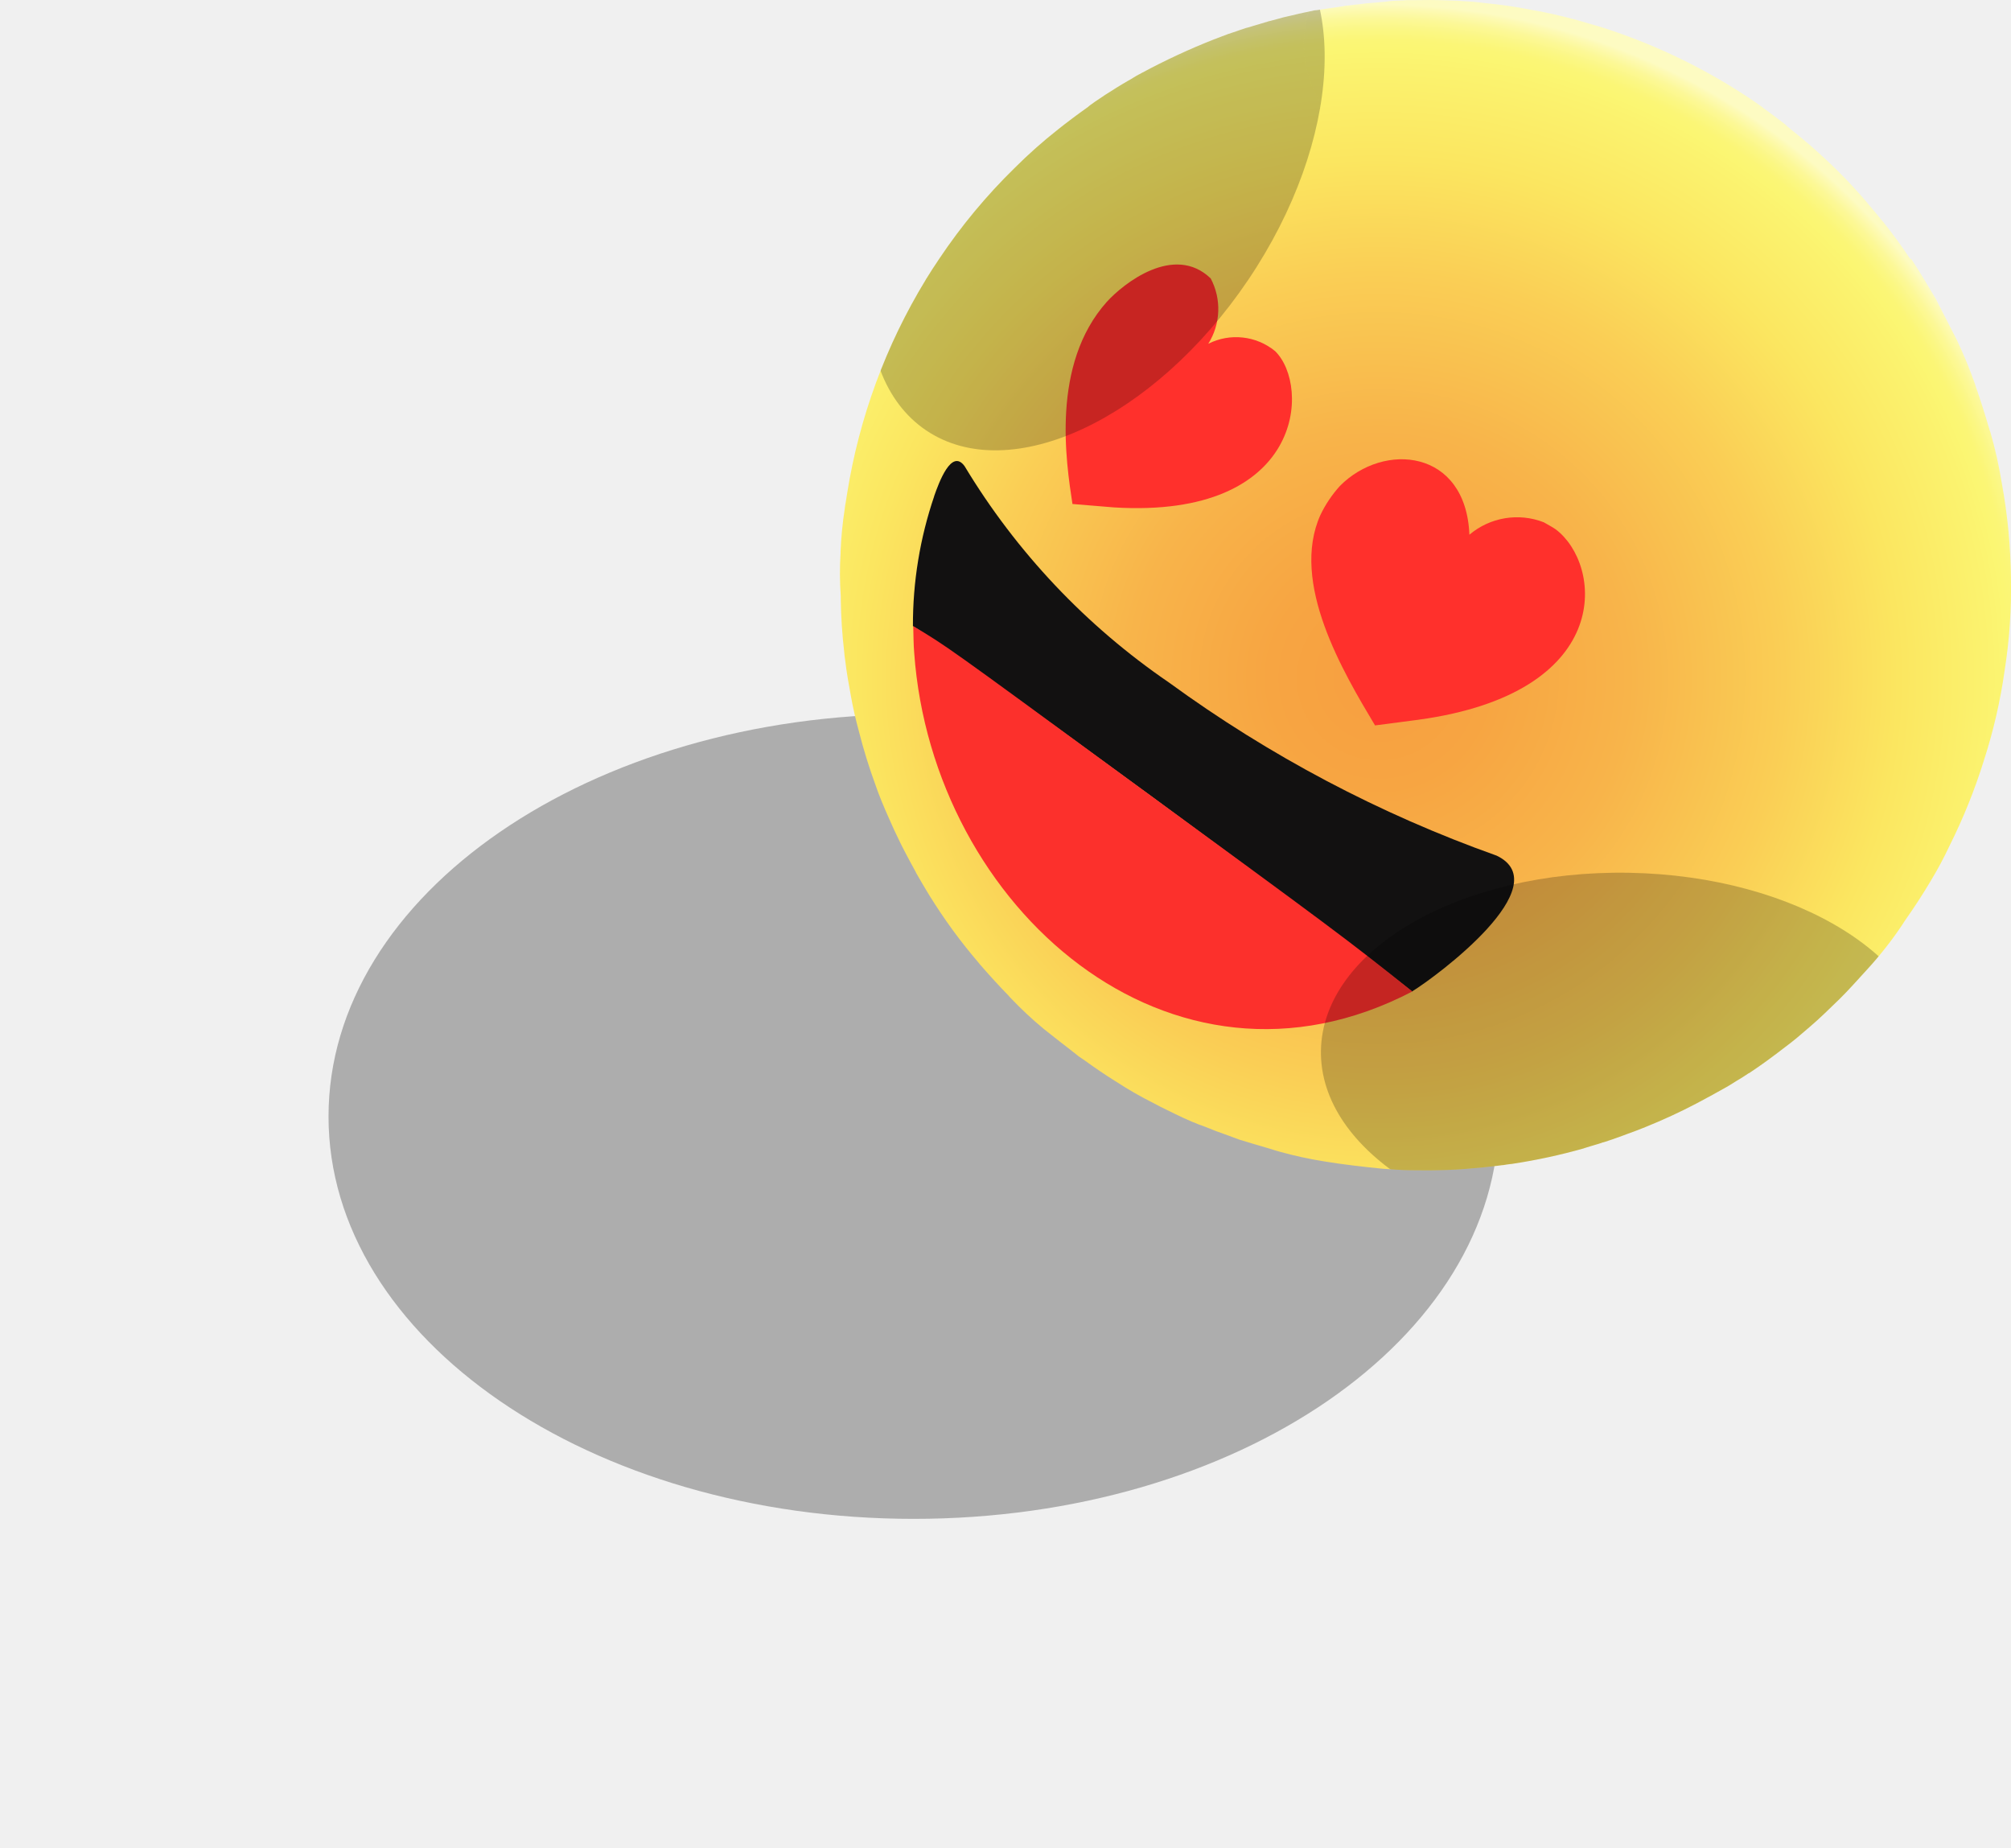
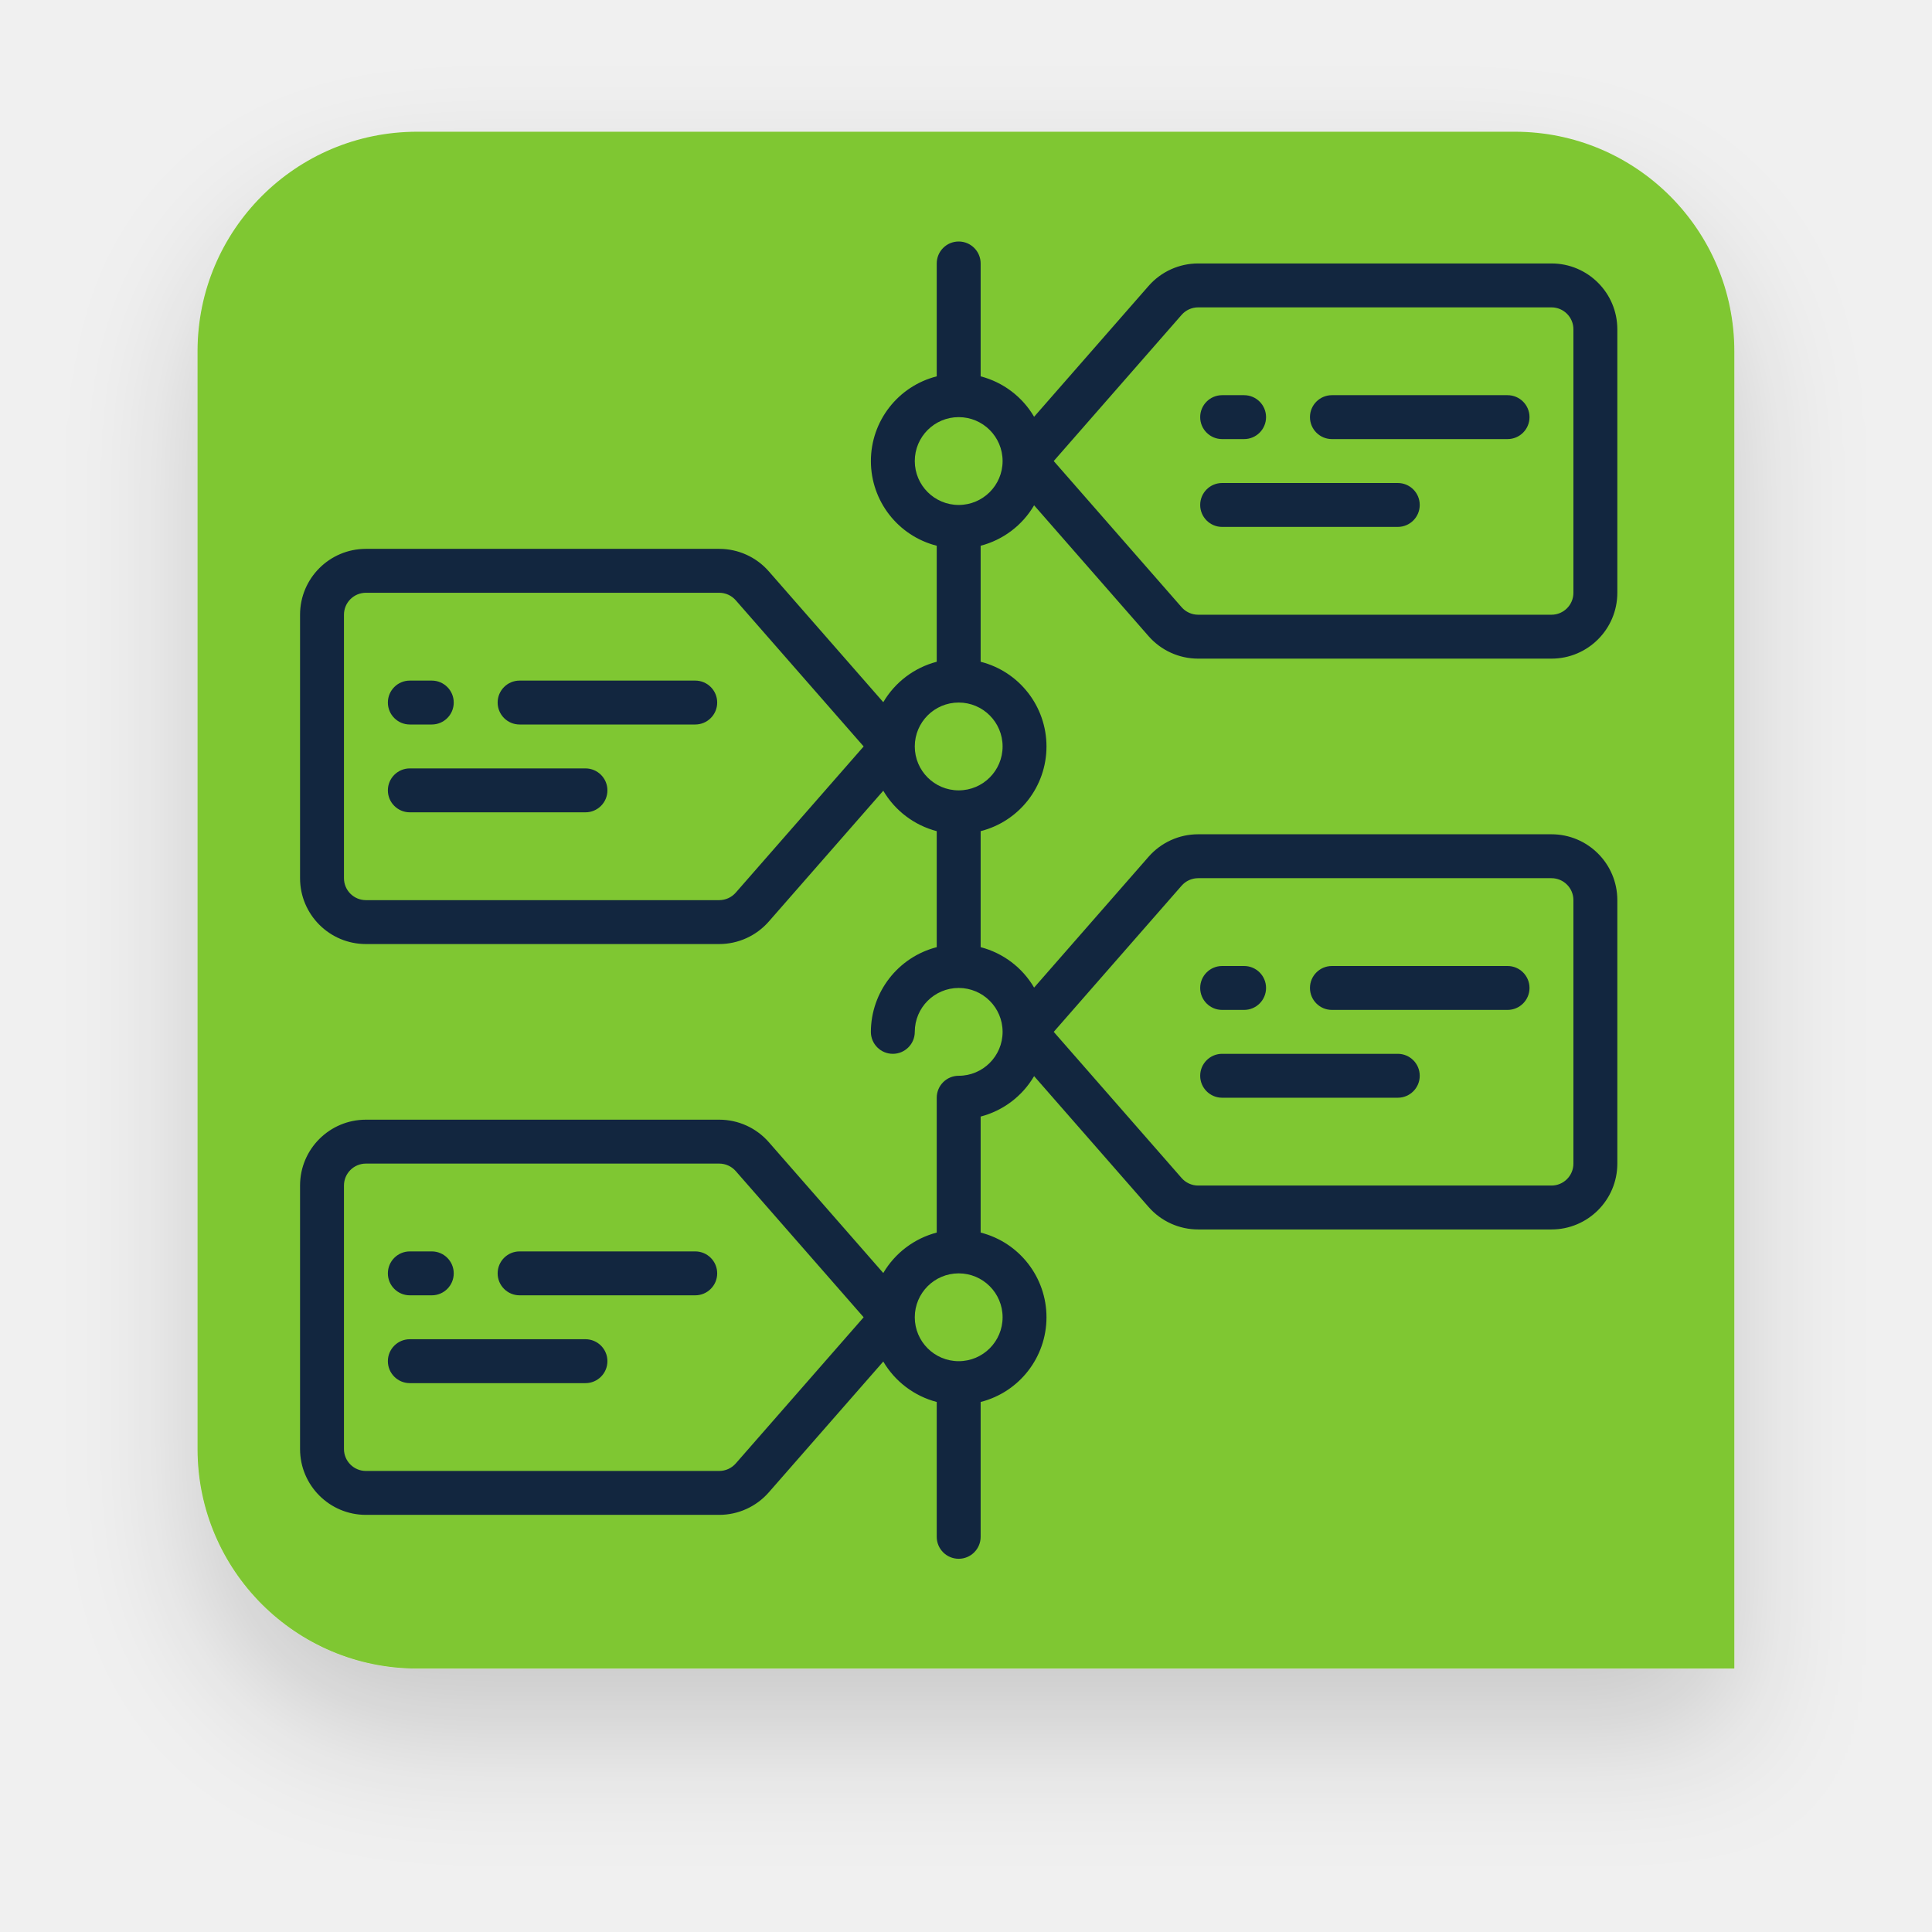
- <svg xmlns="http://www.w3.org/2000/svg" xmlns:xlink="http://www.w3.org/1999/xlink" width="82.478" height="75.758" viewBox="0 0 82.478 75.758">
+ <svg xmlns="http://www.w3.org/2000/svg" width="88" height="88" viewBox="0 0 88 88">
  <defs>
-     <radialGradient id="radial-gradient" cx="0.471" cy="0.58" r="0.575" gradientTransform="matrix(-0.999, -0.004, -0.004, 1, 0.933, 0.001)" gradientUnits="objectBoundingBox">
-       <stop offset="0" stop-color="#f79f40" />
-       <stop offset="0.163" stop-color="#f7a542" />
-       <stop offset="0.371" stop-color="#f8b44a" />
-       <stop offset="0.601" stop-color="#face55" />
-       <stop offset="0.771" stop-color="#fbe660" />
-       <stop offset="0.91" stop-color="#fbf36f" />
-       <stop offset="0.932" stop-color="#fbf672" />
-       <stop offset="0.947" stop-color="#fbf676" />
-       <stop offset="0.962" stop-color="#fbf783" />
-       <stop offset="0.978" stop-color="#fcf897" />
-       <stop offset="0.994" stop-color="#fdfab4" />
-       <stop offset="1" stop-color="#fdfbc2" />
-     </radialGradient>
-     <clipPath id="clip-path">
-       <path id="Trazado_116496" data-name="Trazado 116496" d="M52.65,29.84v-.06c0-.11-.03-.77-.15-1.75-.01-.09-.02-.17-.03-.26-.02-.12-.04-.25-.06-.38a23.894,23.894,0,0,0-3.15-8.77c0-.01-.01-.01-.01-.02-.17-.29-.35-.57-.54-.85h0a23.353,23.353,0,0,0-3.06-3.74,20.449,20.449,0,0,0-1.77-1.6c-.39-.32-.78-.62-1.19-.91a.265.265,0,0,1-.06-.05l-.05-.04-.21-.15c-.26-.18-.55-.37-.86-.57h0c-.01-.01-.02-.01-.03-.02-.15-.09-.3-.19-.47-.28-.07-.04-.15-.09-.22-.13s-.12-.07-.19-.11a1.092,1.092,0,0,0-.15-.08,25.413,25.413,0,0,0-2.93-1.4c-.26-.11-.47-.18-.58-.23l-.18-.07-.18-.07c-.01,0-.02-.01-.03-.01l-.04-.01-.3-.1-.04-.01c-.01,0-.03-.01-.04-.01l-.2-.07a2.759,2.759,0,0,0-.27-.08l-.23-.07c-.04-.01-.09-.03-.13-.04-.01,0-.03-.01-.04-.01s-.03-.01-.05-.01a.636.636,0,0,1-.07-.02l-.26-.07-.22-.06c-.07-.02-.14-.03-.21-.05h-.01l-.13-.03-.25-.06-.18-.04a2.049,2.049,0,0,0-.24-.05c-.01,0-.03-.01-.04-.01-.06-.01-.12-.03-.18-.04l-.11-.02-.13-.03h-.02l-.04-.01c-.02,0-.05-.01-.07-.01a1.766,1.766,0,0,1-.2-.04.6.6,0,0,0-.12-.02h0a2.068,2.068,0,0,1-.22-.04l-.19-.03c-.03-.01-.07-.01-.11-.02a.985.985,0,0,0-.17-.02,1,1,0,0,0-.16-.02l-.27-.03-.25-.03c-.03,0-.05-.01-.08-.01h-.02a1.641,1.641,0,0,0-.23-.02l-.34-.03c-.08-.01-.16-.01-.23-.02-.09-.01-.17-.01-.26-.02s-.18-.01-.27-.02A.97.97,0,0,1,29.76,7h-.37c-.48-.01-.96-.01-1.45,0-.11,0-.21,0-.31.01s-.22.01-.32.02c-.07,0-.13.01-.19.01-.16.01-.31.02-.46.04-.05,0-.11.01-.16.01-.22.02-.43.04-.64.07-.1.01-.2.02-.3.04h-.01c-.02,0-.04.01-.06.01q-.24.03-.45.06c-.11.02-.23.04-.34.05-.26.04-.47.08-.61.11-.7.14-1.38.3-2.06.5-.41.11-.77.22-1.21.38a24.021,24.021,0,0,0-5.31,2.61h0c-.17.11-.33.22-.49.33a.265.265,0,0,0-.06.05c-.28.2-.56.4-.84.61a.423.423,0,0,1-.07.05l-.02.02-.02.02c-.01.01-.02.02-.03.02s-.02.01-.03.02c-.08.06-.15.12-.23.18-.15.12-.3.24-.44.36-.08.07-.16.13-.24.2-.16.14-.32.27-.46.4l-.02.02-.02.02c-.03.03-.07.06-.1.09-.75.69-1.21,1.19-1.24,1.22-.23.25-.46.51-.69.77-.16.19-.33.38-.5.59-.01.01-.02.03-.04.04l-.03.03c-.34.42-.69.89-1.08,1.46l-.01.01-.01.01c-.01.01-.01.02-.02.02-.18.26-.36.55-.54.86-.16.26-.32.52-.46.75l-.46.88c-.15.29-.29.56-.42.82a16.758,16.758,0,0,0-.76,1.82h0v.01c-.22.6-.42,1.23-.6,1.84l-.01.02a.037.037,0,0,1-.01.03,17.968,17.968,0,0,0-.5,2.13,23.506,23.506,0,0,0-.17,7.66,22.794,22.794,0,0,0,.82,3.68,23.944,23.944,0,0,0,1.38,3.51,15.311,15.311,0,0,0,.75,1.42c.32.56.68,1.11,1.06,1.66.04.07.09.13.13.2a16,16,0,0,0,1.39,1.8c.34.37.78.88,1.14,1.24s.83.82,1.22,1.15h0c.42.37.6.53.99.83q.72.585,1.47,1.08h.01c.16.11.32.22.49.32.19.12.38.24.55.34.09.05.22.13.36.21a.573.573,0,0,1,.07.04c.15.09.33.18.52.29.04.02.09.05.13.07a22.789,22.789,0,0,0,2.12,1c.18.07.42.17.7.28l.24.09.42.15.3.1.11.03c.01,0,.01,0,.02.01l.16.05a2.759,2.759,0,0,0,.27.08l.26.08c.01,0,.02,0,.02.01a22.1,22.1,0,0,0,2.96.66l.09.01c.08.01.17.03.27.04h.03l.23.03.53.06c.24.03.56.05.79.07s.49.03.74.04h.02c.13.01.25.01.37.01.33.01.77,0,1.1.01s.79-.03,1.13-.05c.72-.06,1.68-.17,2.39-.28a18.747,18.747,0,0,0,1.84-.38c.14-.04.28-.08.43-.12.43-.12.87-.25,1.24-.36l.43-.16c.35-.12.69-.25,1.03-.38l.17-.06c.4-.15.89-.38,1.32-.59.19-.09.37-.18.55-.28a15.71,15.71,0,0,0,1.56-.88c.02-.01.03-.02.05-.03.41-.26.82-.52,1.22-.81.09-.06.18-.12.26-.17l.44-.34c.12-.09.23-.18.35-.27l.66-.52a14.289,14.289,0,0,0,1.37-1.26l.03-.03.07-.07c.35-.35.74-.77,1.2-1.29a.138.138,0,0,0,.03-.04h0a20.958,20.958,0,0,0,2.02-2.71c.01-.01.01-.02.02-.03.19-.3.38-.61.57-.95v-.01h0c.08-.14.16-.29.24-.44.11-.2.22-.41.31-.59l.09-.18c.16-.32.31-.65.47-.99.21-.47.41-.94.56-1.36h0c.26-.7.5-1.44.71-2.23.13-.48.25-.96.33-1.41.1-.48.18-.98.25-1.5.02-.12.03-.23.05-.34.08-.69.14-1.41.16-2.14v-.13C52.68,31.04,52.68,30.45,52.65,29.84Z" transform="translate(-4.654 -6.992)" />
-     </clipPath>
-     <linearGradient id="linear-gradient" x1="-0.166" y1="-323.933" x2="-1.166" y2="-323.933" gradientUnits="objectBoundingBox">
-       <stop offset="0" stop-color="#19b79c" />
-       <stop offset="0.405" stop-color="#1dbb9e" />
-       <stop offset="0.825" stop-color="#2ac8a3" />
-       <stop offset="0.997" stop-color="#31cfa6" />
-     </linearGradient>
-     <linearGradient id="linear-gradient-2" x1="-2.106" y1="-363.238" x2="-3.08" y2="-363.238" xlink:href="#linear-gradient" />
-     <clipPath id="clip-path-2">
-       <path id="Trazado_116504" data-name="Trazado 116504" d="M4.652,29.65v-.06a15.757,15.757,0,0,1,.17-1.74,2.335,2.335,0,0,1,.04-.26c.02-.12.04-.25.06-.38a24.088,24.088,0,0,1,3.22-8.75c0-.01.01-.01.01-.02.18-.29.36-.57.55-.85h0a23.39,23.39,0,0,1,3.09-3.72,20.134,20.134,0,0,1,1.78-1.58q.585-.465,1.2-.9a.265.265,0,0,0,.06-.05l.05-.04.21-.15c.26-.18.55-.37.86-.56h0c.01-.01.02-.01.03-.02.15-.09.31-.19.47-.28a2.53,2.53,0,0,0,.22-.13c.06-.04.12-.07.19-.11.05-.03.1-.05.15-.08a27.308,27.308,0,0,1,2.95-1.37c.26-.1.47-.18.58-.22l.18-.06.18-.06c.01,0,.02-.01.03-.01l.05-.02.3-.1.04-.01c.01,0,.03-.01.04-.01l.2-.06c.08-.02.19-.06.27-.08l.23-.07a.647.647,0,0,0,.13-.04c.01,0,.03-.01.04-.01s.03-.01.05-.01a.637.637,0,0,0,.07-.02l.26-.07.22-.06c.07-.02.14-.03.21-.05h.01l.13-.03c.08-.02.18-.04.25-.06l.18-.04c.08-.02.16-.03.24-.05.01,0,.03-.01.04-.01a1.163,1.163,0,0,0,.18-.04l.11-.01.13-.02h.02l.04-.01c.02,0,.05-.01.07-.01l.2-.03c.04-.01.09-.01.13-.02h0l.22-.03.19-.03a.516.516,0,0,0,.11-.02.985.985,0,0,1,.17-.02c.06-.01.11-.01.16-.02l.27-.03.25-.03c.03,0,.05-.01.08-.01h.02c.07-.01.15-.01.23-.02l.34-.03c.08-.01.16-.01.23-.02a1.569,1.569,0,0,1,.24-.03,2.437,2.437,0,0,1,.27-.01.86.86,0,0,1,.16-.01l.15-.01h.24c.49-.01.97-.01,1.45.01.11,0,.21.01.31.01s.22.01.32.02c.07,0,.13.01.19.01.16.01.31.02.46.04.05.01.11.01.16.02.22.02.43.05.64.07.1.01.2.03.3.04h.01c.02,0,.04.01.06.01.16.02.31.05.45.07l.34.06c.26.05.47.09.6.11.69.14,1.38.31,2.06.52.41.11.76.23,1.21.39a24.178,24.178,0,0,1,5.28,2.65h0c.16.11.33.22.49.34a.265.265,0,0,1,.06.05c.28.2.56.41.83.62a.424.424,0,0,0,.07.05l.02.02.02.02.03.03c.01.01.02.01.02.02.08.06.15.12.22.18.15.12.3.24.44.36.08.07.16.14.24.2.16.14.31.28.46.41l.02.02.02.02c.03.03.07.06.1.09.75.69,1.2,1.2,1.23,1.23.23.25.46.51.68.78.16.19.32.38.49.59.01.01.02.03.04.04l.02.03c.33.42.69.89,1.07,1.47l.04.01.01.01c.01.01.01.02.02.02.17.26.36.56.54.86.16.26.31.53.45.75l.45.88c.15.29.29.56.42.82a18.431,18.431,0,0,1,.75,1.83h0v.01c.21.6.41,1.23.59,1.85l.01.02a.037.037,0,0,0,.01.03,17.59,17.59,0,0,1,.48,2.14,22.71,22.71,0,0,1,.37,3.87,21.465,21.465,0,0,1-.26,3.8,21.96,21.96,0,0,1-.85,3.68,23.286,23.286,0,0,1-1.41,3.5,15.244,15.244,0,0,1-.76,1.42c-.33.56-.69,1.11-1.07,1.65-.04.07-.09.13-.13.2a15.2,15.2,0,0,1-1.41,1.79c-.34.37-.79.88-1.15,1.23s-.84.82-1.22,1.14h0c-.43.37-.6.52-1,.82-.49.38-.98.74-1.48,1.07H41.9c-.16.11-.32.21-.49.31-.19.12-.38.24-.55.33-.09.05-.22.12-.36.2a.574.574,0,0,0-.07.04c-.15.08-.33.18-.52.28-.04.02-.09.05-.13.07a23.108,23.108,0,0,1-2.12.98c-.18.07-.42.17-.71.27l-.24.09-.42.15-.3.1-.11.03c-.01,0-.01,0-.02.01l-.16.05c-.08.02-.19.06-.27.08l-.26.08c-.01,0-.02,0-.02.01a23.962,23.962,0,0,1-2.96.64l-.09.01c-.08.01-.17.02-.27.04H31.8l-.23.03-.53.06c-.24.02-.56.05-.79.07s-.49.03-.74.04h-.02c-.13,0-.25.01-.37.01-.33.01-.77,0-1.1,0s-.79-.04-1.13-.06c-.72-.07-1.68-.18-2.39-.3a16.281,16.281,0,0,1-1.84-.4c-.14-.04-.28-.08-.43-.13-.43-.12-.87-.26-1.24-.37l-.43-.16c-.35-.12-.69-.25-1.03-.39l-.17-.06c-.4-.15-.88-.38-1.32-.6-.19-.09-.37-.18-.55-.28a15.612,15.612,0,0,1-1.55-.89.219.219,0,0,0-.05-.03c-.41-.26-.81-.53-1.21-.82-.09-.06-.17-.12-.25-.17L14,49.97c-.12-.09-.23-.18-.35-.27l-.66-.52a15.233,15.233,0,0,1-1.36-1.27l-.03-.03-.06-.07c-.34-.35-.74-.78-1.19-1.3a.138.138,0,0,1-.03-.04h0a21.889,21.889,0,0,1-2-2.73c-.01-.01-.01-.02-.02-.03-.18-.3-.37-.61-.56-.95v-.01h0c-.08-.14-.16-.29-.24-.44-.11-.21-.22-.41-.31-.59l-.09-.18c-.16-.32-.31-.65-.46-.99-.21-.47-.41-.95-.55-1.36h0a22.441,22.441,0,0,1-.69-2.23c-.13-.48-.24-.96-.32-1.41-.09-.49-.18-.98-.24-1.5-.02-.12-.03-.23-.04-.34a21.166,21.166,0,0,1-.14-2.14v-.13A13.347,13.347,0,0,1,4.652,29.65Z" transform="translate(-4.627 -6.983)" fill="url(#radial-gradient)" />
-     </clipPath>
+     <filter id="Rectángulo_40821" x="0" y="0" width="88" height="88" filterUnits="userSpaceOnUse">
+       <feOffset dy="3" input="SourceAlpha" />
+       <feGaussianBlur stdDeviation="3" result="blur" />
+       <feFlood flood-opacity="0.161" />
+       <feComposite operator="in" in2="blur" />
+       <feComposite in="SourceGraphic" />
+     </filter>
  </defs>
-   <g id="Grupo_157926" data-name="Grupo 157926" transform="translate(13.474)">
-     <ellipse id="Elipse_4737" data-name="Elipse 4737" cx="24" cy="16.5" rx="24" ry="16.5" transform="translate(0 29.284)" fill="#0b0b0b" opacity="0.292" style="mix-blend-mode: multiply;isolation: isolate" />
-     <path id="Trazado_116493" data-name="Trazado 116493" d="M4.652,29.65v-.06a15.757,15.757,0,0,1,.17-1.74,2.335,2.335,0,0,1,.04-.26c.02-.12.04-.25.06-.38a24.088,24.088,0,0,1,3.22-8.75c0-.01.01-.01.01-.02.18-.29.36-.57.55-.85h0a23.39,23.39,0,0,1,3.09-3.72,20.134,20.134,0,0,1,1.78-1.58q.585-.465,1.2-.9a.265.265,0,0,0,.06-.05l.05-.04.21-.15c.26-.18.55-.37.86-.56h0c.01-.01.02-.01.03-.02.15-.09.31-.19.47-.28a2.53,2.53,0,0,0,.22-.13c.06-.04.12-.07.19-.11.05-.03.1-.05.15-.08a27.308,27.308,0,0,1,2.95-1.37c.26-.1.47-.18.58-.22l.18-.06.18-.06c.01,0,.02-.01.03-.01l.05-.02.3-.1.04-.01c.01,0,.03-.01.04-.01l.2-.06c.08-.02.19-.06.27-.08l.23-.07a.647.647,0,0,0,.13-.04c.01,0,.03-.01.04-.01s.03-.01.05-.01a.637.637,0,0,0,.07-.02l.26-.07.22-.06c.07-.02.14-.03.21-.05h.01l.13-.03c.08-.02.18-.04.25-.06l.18-.04c.08-.02.16-.03.24-.05.01,0,.03-.01.04-.01a1.163,1.163,0,0,0,.18-.04l.11-.01.13-.02h.02l.04-.01c.02,0,.05-.01.07-.01l.2-.03c.04-.01.09-.01.13-.02h0l.22-.03.19-.03a.516.516,0,0,0,.11-.02.985.985,0,0,1,.17-.02c.06-.01.11-.01.16-.02l.27-.03.25-.03c.03,0,.05-.01.08-.01h.02c.07-.01.15-.01.23-.02l.34-.03c.08-.01.16-.01.23-.02a1.569,1.569,0,0,1,.24-.03,2.437,2.437,0,0,1,.27-.01.86.86,0,0,1,.16-.01l.15-.01h.24c.49-.01.97-.01,1.45.01.11,0,.21.01.31.01s.22.01.32.02c.07,0,.13.01.19.01.16.01.31.02.46.04.05.01.11.01.16.02.22.02.43.05.64.07.1.01.2.03.3.04h.01c.02,0,.04.01.06.01.16.02.31.05.45.07l.34.06c.26.05.47.09.6.11.69.14,1.38.31,2.06.52.41.11.76.23,1.21.39a24.178,24.178,0,0,1,5.28,2.65h0c.16.11.33.22.49.34a.265.265,0,0,1,.06.05c.28.2.56.41.83.62a.424.424,0,0,0,.07.05l.02.02.02.02.03.03c.01.01.02.01.02.02.08.06.15.12.22.18.15.12.3.24.44.36.08.07.16.14.24.2.16.14.31.28.46.41l.02.02.02.02c.03.03.07.06.1.09.75.69,1.2,1.2,1.23,1.23.23.25.46.51.68.78.16.19.32.38.49.59.01.01.02.03.04.04l.02.03c.33.42.69.89,1.07,1.47l.04.01.01.01c.01.01.01.02.02.02.17.26.36.56.54.86.16.26.31.53.45.75l.45.88c.15.29.29.56.42.82a18.431,18.431,0,0,1,.75,1.83h0v.01c.21.6.41,1.23.59,1.85l.01.02a.037.037,0,0,0,.01.03,17.59,17.59,0,0,1,.48,2.14,22.71,22.71,0,0,1,.37,3.87,21.465,21.465,0,0,1-.26,3.8,21.96,21.96,0,0,1-.85,3.68,23.286,23.286,0,0,1-1.41,3.5,15.244,15.244,0,0,1-.76,1.42c-.33.56-.69,1.11-1.07,1.65-.04.07-.09.13-.13.2a15.2,15.2,0,0,1-1.41,1.79c-.34.37-.79.88-1.15,1.23s-.84.82-1.22,1.14h0c-.43.37-.6.52-1,.82-.49.38-.98.74-1.48,1.07H41.9c-.16.11-.32.21-.49.31-.19.12-.38.24-.55.33-.09.05-.22.12-.36.2a.574.574,0,0,0-.07.04c-.15.08-.33.18-.52.28-.04.02-.09.05-.13.07a23.108,23.108,0,0,1-2.12.98c-.18.07-.42.17-.71.27l-.24.09-.42.15-.3.1-.11.03c-.01,0-.01,0-.02.01l-.16.05c-.08.02-.19.06-.27.08l-.26.08c-.01,0-.02,0-.02.01a23.962,23.962,0,0,1-2.96.64l-.09.01c-.08.01-.17.02-.27.04H31.8l-.23.03-.53.06c-.24.02-.56.05-.79.07s-.49.03-.74.04h-.02c-.13,0-.25.01-.37.01-.33.01-.77,0-1.1,0s-.79-.04-1.13-.06c-.72-.07-1.68-.18-2.39-.3a16.281,16.281,0,0,1-1.84-.4c-.14-.04-.28-.08-.43-.13-.43-.12-.87-.26-1.24-.37l-.43-.16c-.35-.12-.69-.25-1.03-.39l-.17-.06c-.4-.15-.88-.38-1.32-.6-.19-.09-.37-.18-.55-.28a15.612,15.612,0,0,1-1.55-.89.219.219,0,0,0-.05-.03c-.41-.26-.81-.53-1.21-.82-.09-.06-.17-.12-.25-.17L14,49.97c-.12-.09-.23-.18-.35-.27l-.66-.52a15.233,15.233,0,0,1-1.36-1.27l-.03-.03-.06-.07c-.34-.35-.74-.78-1.19-1.3a.138.138,0,0,1-.03-.04h0a21.889,21.889,0,0,1-2-2.73c-.01-.01-.01-.02-.02-.03-.18-.3-.37-.61-.56-.95v-.01h0c-.08-.14-.16-.29-.24-.44-.11-.21-.22-.41-.31-.59l-.09-.18c-.16-.32-.31-.65-.46-.99-.21-.47-.41-.95-.55-1.36h0a22.441,22.441,0,0,1-.69-2.23c-.13-.48-.24-.96-.32-1.41-.09-.49-.18-.98-.24-1.5-.02-.12-.03-.23-.04-.34a21.166,21.166,0,0,1-.14-2.14v-.13A13.347,13.347,0,0,1,4.652,29.65Z" transform="translate(16.349 -6.983)" fill="url(#radial-gradient)" />
-     <g id="Grupo_86225" data-name="Grupo 86225" transform="translate(20.955 0.009)" clip-path="url(#clip-path)">
-       <path id="Trazado_116494" data-name="Trazado 116494" d="M50.67,21.64a4.37,4.37,0,0,1,.18-.46C50.8,21.33,50.74,21.48,50.67,21.64Z" transform="translate(-48.844 -6.992)" fill="url(#linear-gradient)" />
-       <path id="Trazado_116495" data-name="Trazado 116495" d="M4.7,34.92c.03-.14.05-.28.08-.41C4.75,34.65,4.73,34.79,4.7,34.92Z" transform="translate(43.196 -6.992)" fill="url(#linear-gradient-2)" />
+   <g id="Grupo_136518" data-name="Grupo 136518" transform="translate(-986.333 -177)">
+     <g transform="matrix(1, 0, 0, 1, 986.33, 177)" filter="url(#Rectángulo_40821)">
+       <path id="Rectángulo_40821-2" data-name="Rectángulo 40821" d="M10,0H60A10,10,0,0,1,70,10V70a0,0,0,0,1,0,0H10A10,10,0,0,1,0,60V10A10,10,0,0,1,10,0Z" transform="translate(9 6)" fill="#7fc733" />
    </g>
-     <path id="Trazado_116497" data-name="Trazado 116497" d="M25.873,27.33A16.375,16.375,0,0,0,25,32.66c2.26,1.39,16.97,12.2,20.47,14.98,1.03-.63,6.02-4.35,3.47-5.57a52.925,52.925,0,0,1-13.44-7.1,28.664,28.664,0,0,1-8.38-8.87c-.54-.75-1.06.69-1.25,1.23" transform="translate(-1.032 -6.983)" fill="#121111" />
-     <path id="Trazado_116499" data-name="Trazado 116499" d="M29.22,33.76c.75,10.43,10.52,19.05,20.43,13.88-2.65-2.12-3.33-2.62-11.66-8.71-7.45-5.46-7.45-5.46-8.81-6.27.01.33.01.77.04,1.1" transform="translate(-5.199 -6.983)" fill="#fc302c" />
-     <g id="Grupo_86231" data-name="Grupo 86231" transform="translate(40.307 18.833)">
-       <path id="Trazado_116501" data-name="Trazado 116501" d="M22.473,28.1c-1.25,2.78.93,6.44,2.24,8.63.65-.09,1.52-.19,2.17-.29,7.67-1.22,7.14-6.32,5.24-7.75-.14-.1-.34-.2-.49-.29a3.024,3.024,0,0,0-3.05.51c-.14-3.51-3.51-3.82-5.31-2a4.969,4.969,0,0,0-.8,1.19" transform="translate(-22.099 -25.816)" fill="#ff302c" />
-     </g>
-     <g id="Grupo_86232" data-name="Grupo 86232" transform="translate(30.232 10.846)">
-       <path id="Trazado_116503" data-name="Trazado 116503" d="M35.806,19.36c-2.3,2.57-1.67,6.58-1.41,8.29.51.04,1.19.1,1.7.14,7.78.48,8.08-4.98,6.61-6.41a2.529,2.529,0,0,0-2.74-.3,2.679,2.679,0,0,0,.1-2.68c-1.5-1.44-3.58.21-4.26.96" transform="translate(-34.117 -17.829)" fill="#ff302c" />
-     </g>
-     <g id="Enmascarar_grupo_59" data-name="Enmascarar grupo 59" transform="translate(20.976 0)" clip-path="url(#clip-path-2)">
-       <g id="Grupo_86233" data-name="Grupo 86233" transform="translate(-2.683 -7.272)" opacity="0.561" style="mix-blend-mode: multiply;isolation: isolate">
-         <g id="Grupo_86230" data-name="Grupo 86230" transform="translate(0)">
-           <ellipse id="Elipse_4734" data-name="Elipse 4734" cx="12.5" cy="7.5" rx="12.5" ry="7.5" transform="translate(21.707 1.557)" fill="#fff" opacity="0.743" />
-           <ellipse id="Elipse_4735" data-name="Elipse 4735" cx="12.5" cy="7.5" rx="12.5" ry="7.5" transform="translate(26.415 8.388) rotate(124)" opacity="0.387" />
-           <ellipse id="Elipse_4736" data-name="Elipse 4736" cx="12.5" cy="7.5" rx="12.5" ry="7.5" transform="matrix(-1, -0.017, 0.017, -1, 47.282, 58.274)" opacity="0.387" />
-         </g>
+     <g id="cronograma" transform="translate(1000 188)">
+       <g id="Grupo_135781" data-name="Grupo 135781">
+         <path id="Trazado_193914" data-name="Trazado 193914" d="M57,1H40.907a3,3,0,0,0-2.258,1.025L33.435,7.984A3.988,3.988,0,0,0,31,6.142V1a1,1,0,1,0-2,0V6.142a3.981,3.981,0,0,0,0,7.716v5.284a4,4,0,0,0-2.435,1.842L21.35,15.023A3,3,0,0,0,19.092,14H3a3,3,0,0,0-3,3V29a3,3,0,0,0,3,3H19.092a3,3,0,0,0,2.258-1.025l5.215-5.959A4,4,0,0,0,29,26.858v5.284A4,4,0,0,0,26,36a1,1,0,0,0,2,0,2,2,0,1,1,2,2,1,1,0,0,0-1,1v6.142a4,4,0,0,0-2.435,1.842L21.35,41.023A3,3,0,0,0,19.092,40H3a3,3,0,0,0-3,3V55a3,3,0,0,0,3,3H19.092a3,3,0,0,0,2.258-1.025l5.215-5.959A4,4,0,0,0,29,52.858V59a1,1,0,0,0,2,0V52.858a3.981,3.981,0,0,0,0-7.716V39.858a3.988,3.988,0,0,0,2.435-1.842l5.215,5.961A3,3,0,0,0,40.907,45H57a3,3,0,0,0,3-3V30a3,3,0,0,0-3-3H40.907a3,3,0,0,0-2.258,1.025l-5.214,5.959A3.988,3.988,0,0,0,31,32.142V26.858a3.981,3.981,0,0,0,0-7.716V13.858a3.988,3.988,0,0,0,2.435-1.842l5.215,5.961A3,3,0,0,0,40.907,19H57a3,3,0,0,0,3-3V4a3,3,0,0,0-3-3ZM19.846,55.658a1,1,0,0,1-.754.342H3a1,1,0,0,1-1-1V43a1,1,0,0,1,1-1H19.092a1,1,0,0,1,.753.341L25.671,49ZM32,49a2,2,0,1,1-2-2A2,2,0,0,1,32,49Zm8.154-19.658A1,1,0,0,1,40.907,29H57a1,1,0,0,1,1,1V42a1,1,0,0,1-1,1H40.907a1,1,0,0,1-.752-.341L34.329,36Zm-20.308.316a1,1,0,0,1-.754.342H3a1,1,0,0,1-1-1V17a1,1,0,0,1,1-1H19.092a1,1,0,0,1,.753.341L25.671,23ZM32,23a2,2,0,1,1-2-2A2,2,0,0,1,32,23ZM30,12a2,2,0,1,1,2-2A2,2,0,0,1,30,12Zm28,4a1,1,0,0,1-1,1H40.907a1,1,0,0,1-.752-.341L34.329,10l5.825-6.658A1,1,0,0,1,40.907,3H57a1,1,0,0,1,1,1Z" fill="#12263f" />
+         <path id="Trazado_193915" data-name="Trazado 193915" d="M42,9h1a1,1,0,0,0,0-2H42a1,1,0,0,0,0,2Z" fill="#12263f" />
+         <path id="Trazado_193916" data-name="Trazado 193916" d="M55,7H47a1,1,0,0,0,0,2h8a1,1,0,0,0,0-2Z" fill="#12263f" />
+         <path id="Trazado_193917" data-name="Trazado 193917" d="M50,11H42a1,1,0,0,0,0,2h8a1,1,0,0,0,0-2Z" fill="#12263f" />
+         <path id="Trazado_193918" data-name="Trazado 193918" d="M42,35h1a1,1,0,0,0,0-2H42a1,1,0,0,0,0,2Z" fill="#12263f" />
+         <path id="Trazado_193919" data-name="Trazado 193919" d="M47,35h8a1,1,0,0,0,0-2H47a1,1,0,0,0,0,2Z" fill="#12263f" />
+         <path id="Trazado_193920" data-name="Trazado 193920" d="M42,39h8a1,1,0,0,0,0-2H42a1,1,0,0,0,0,2Z" fill="#12263f" />
+         <path id="Trazado_193921" data-name="Trazado 193921" d="M5,22H6a1,1,0,0,0,0-2H5a1,1,0,0,0,0,2Z" fill="#12263f" />
+         <path id="Trazado_193922" data-name="Trazado 193922" d="M18,20H10a1,1,0,0,0,0,2h8a1,1,0,0,0,0-2Z" fill="#12263f" />
+         <path id="Trazado_193923" data-name="Trazado 193923" d="M13,24H5a1,1,0,0,0,0,2h8a1,1,0,0,0,0-2Z" fill="#12263f" />
+         <path id="Trazado_193924" data-name="Trazado 193924" d="M5,48H6a1,1,0,0,0,0-2H5a1,1,0,0,0,0,2Z" fill="#12263f" />
+         <path id="Trazado_193925" data-name="Trazado 193925" d="M18,46H10a1,1,0,0,0,0,2h8a1,1,0,0,0,0-2Z" fill="#12263f" />
+         <path id="Trazado_193926" data-name="Trazado 193926" d="M13,50H5a1,1,0,0,0,0,2h8a1,1,0,0,0,0-2Z" fill="#12263f" />
      </g>
    </g>
  </g>
</svg>
